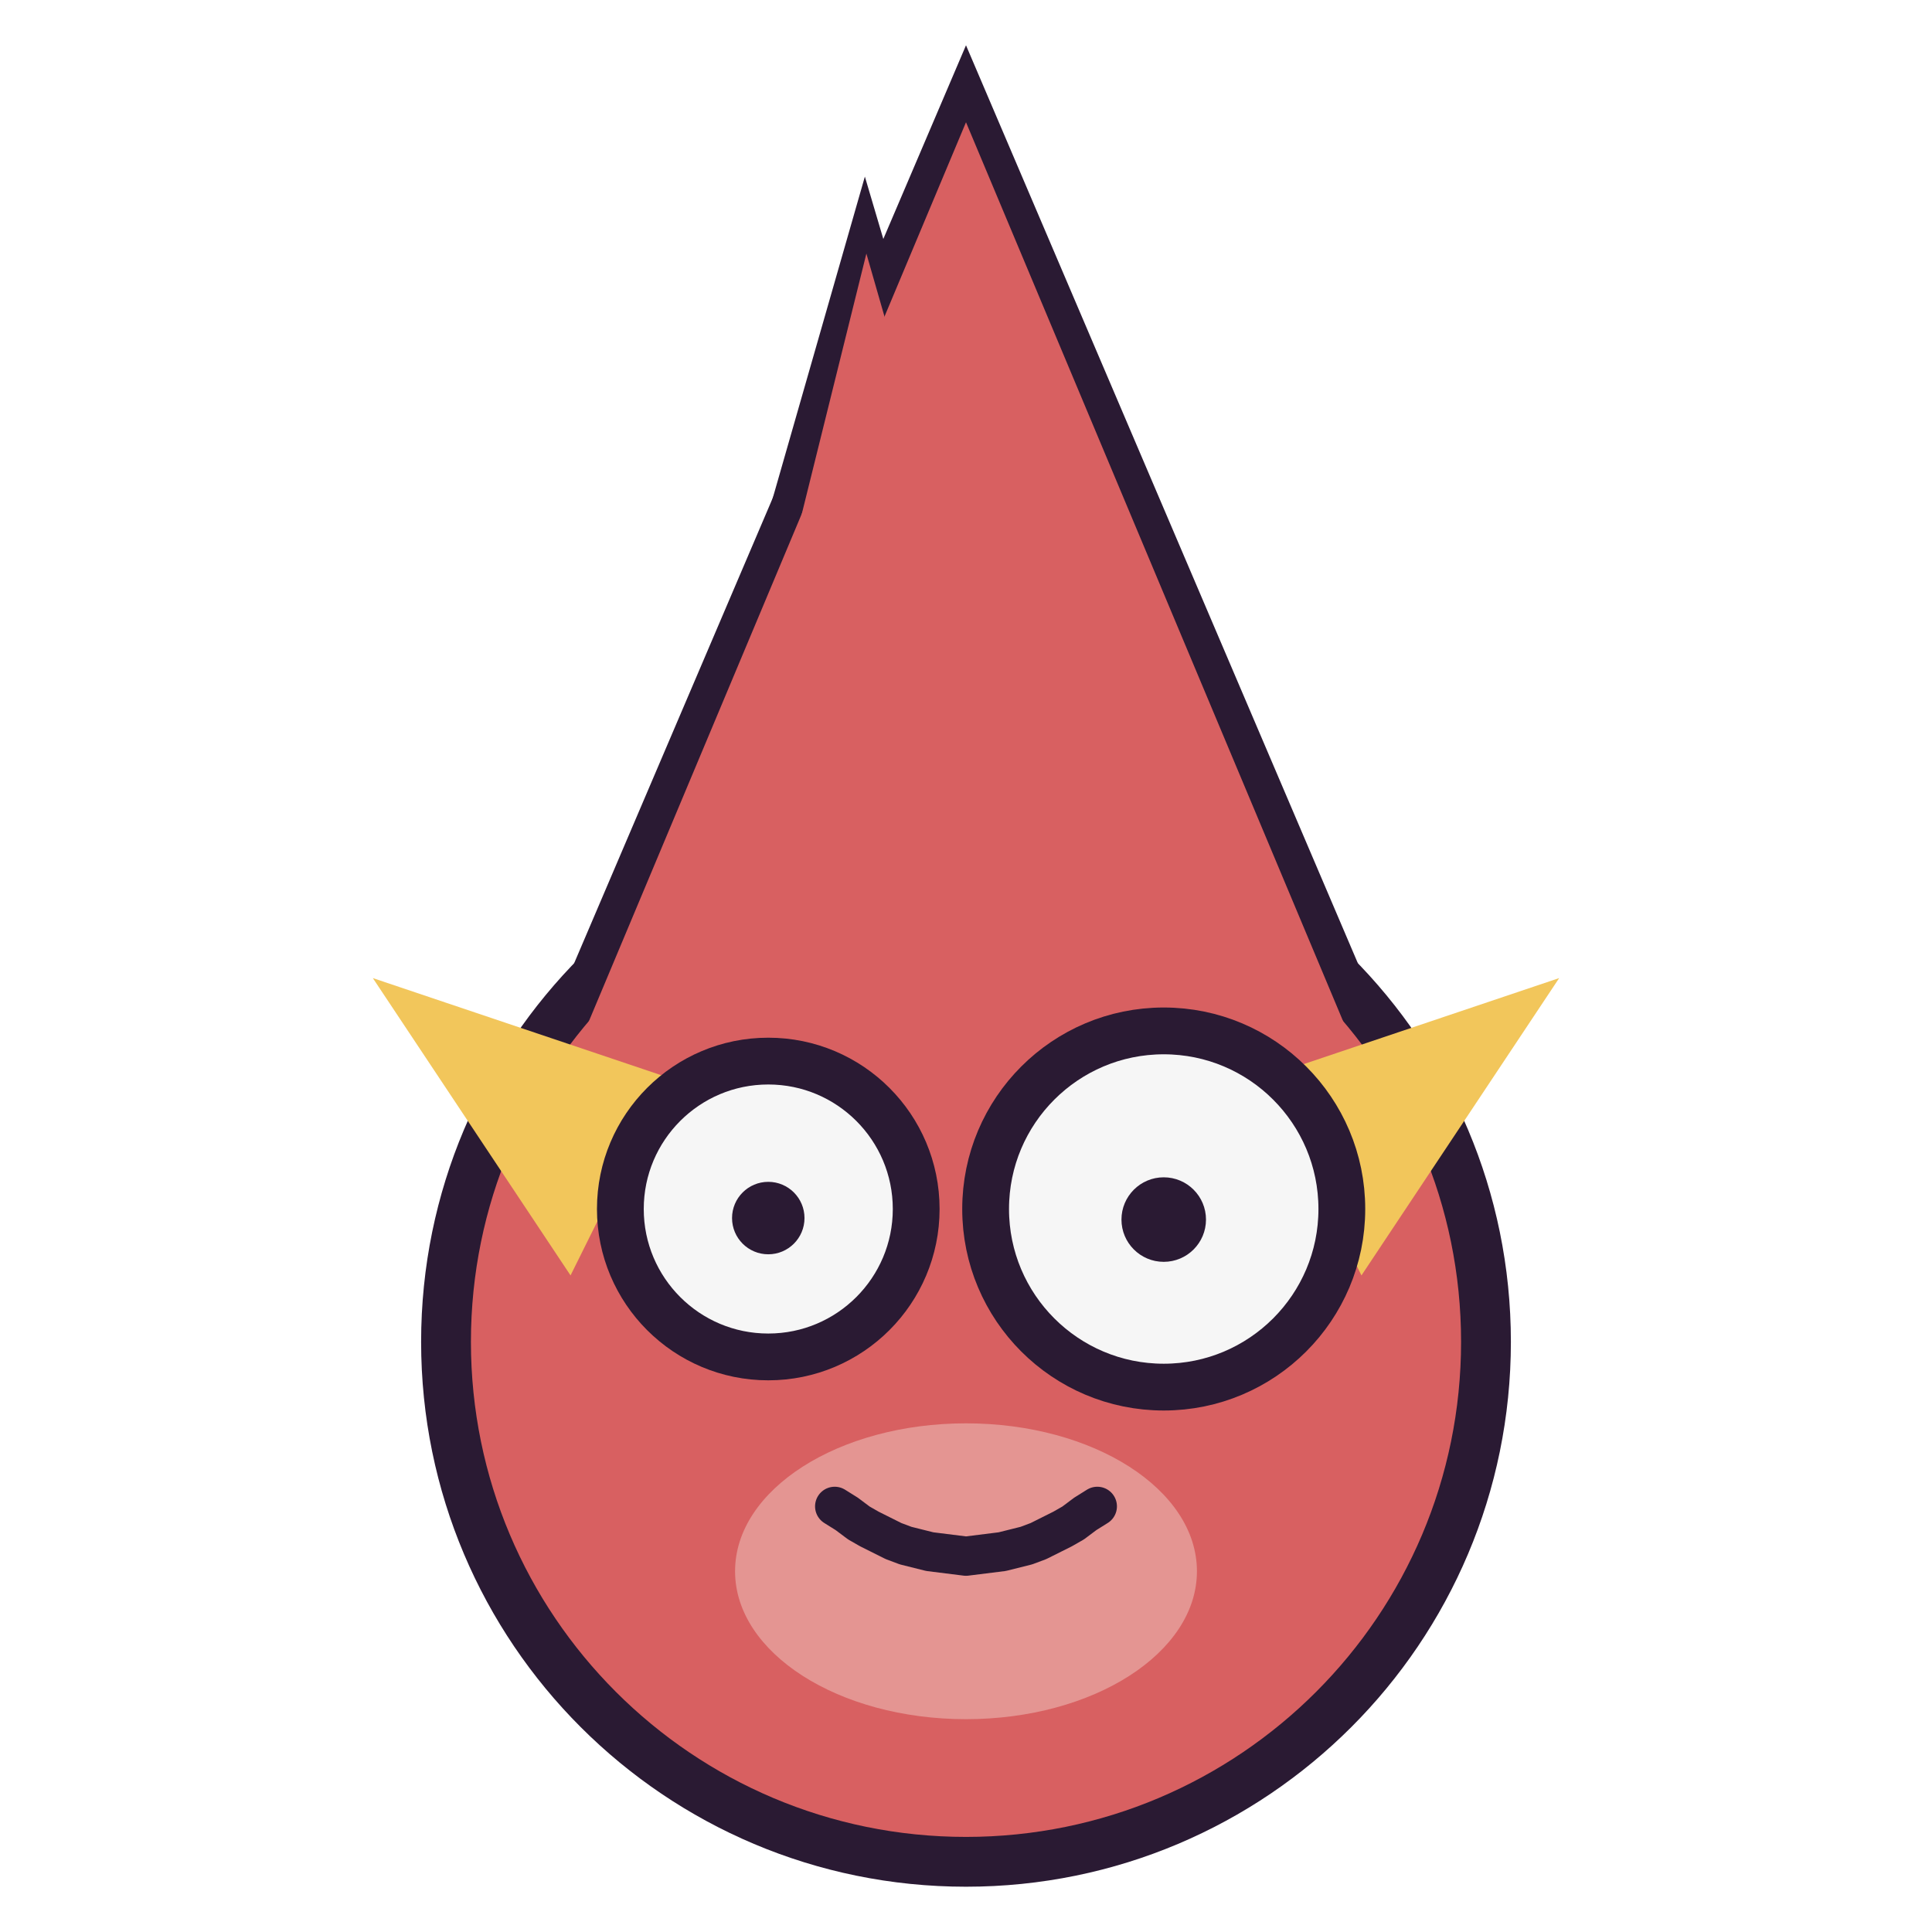
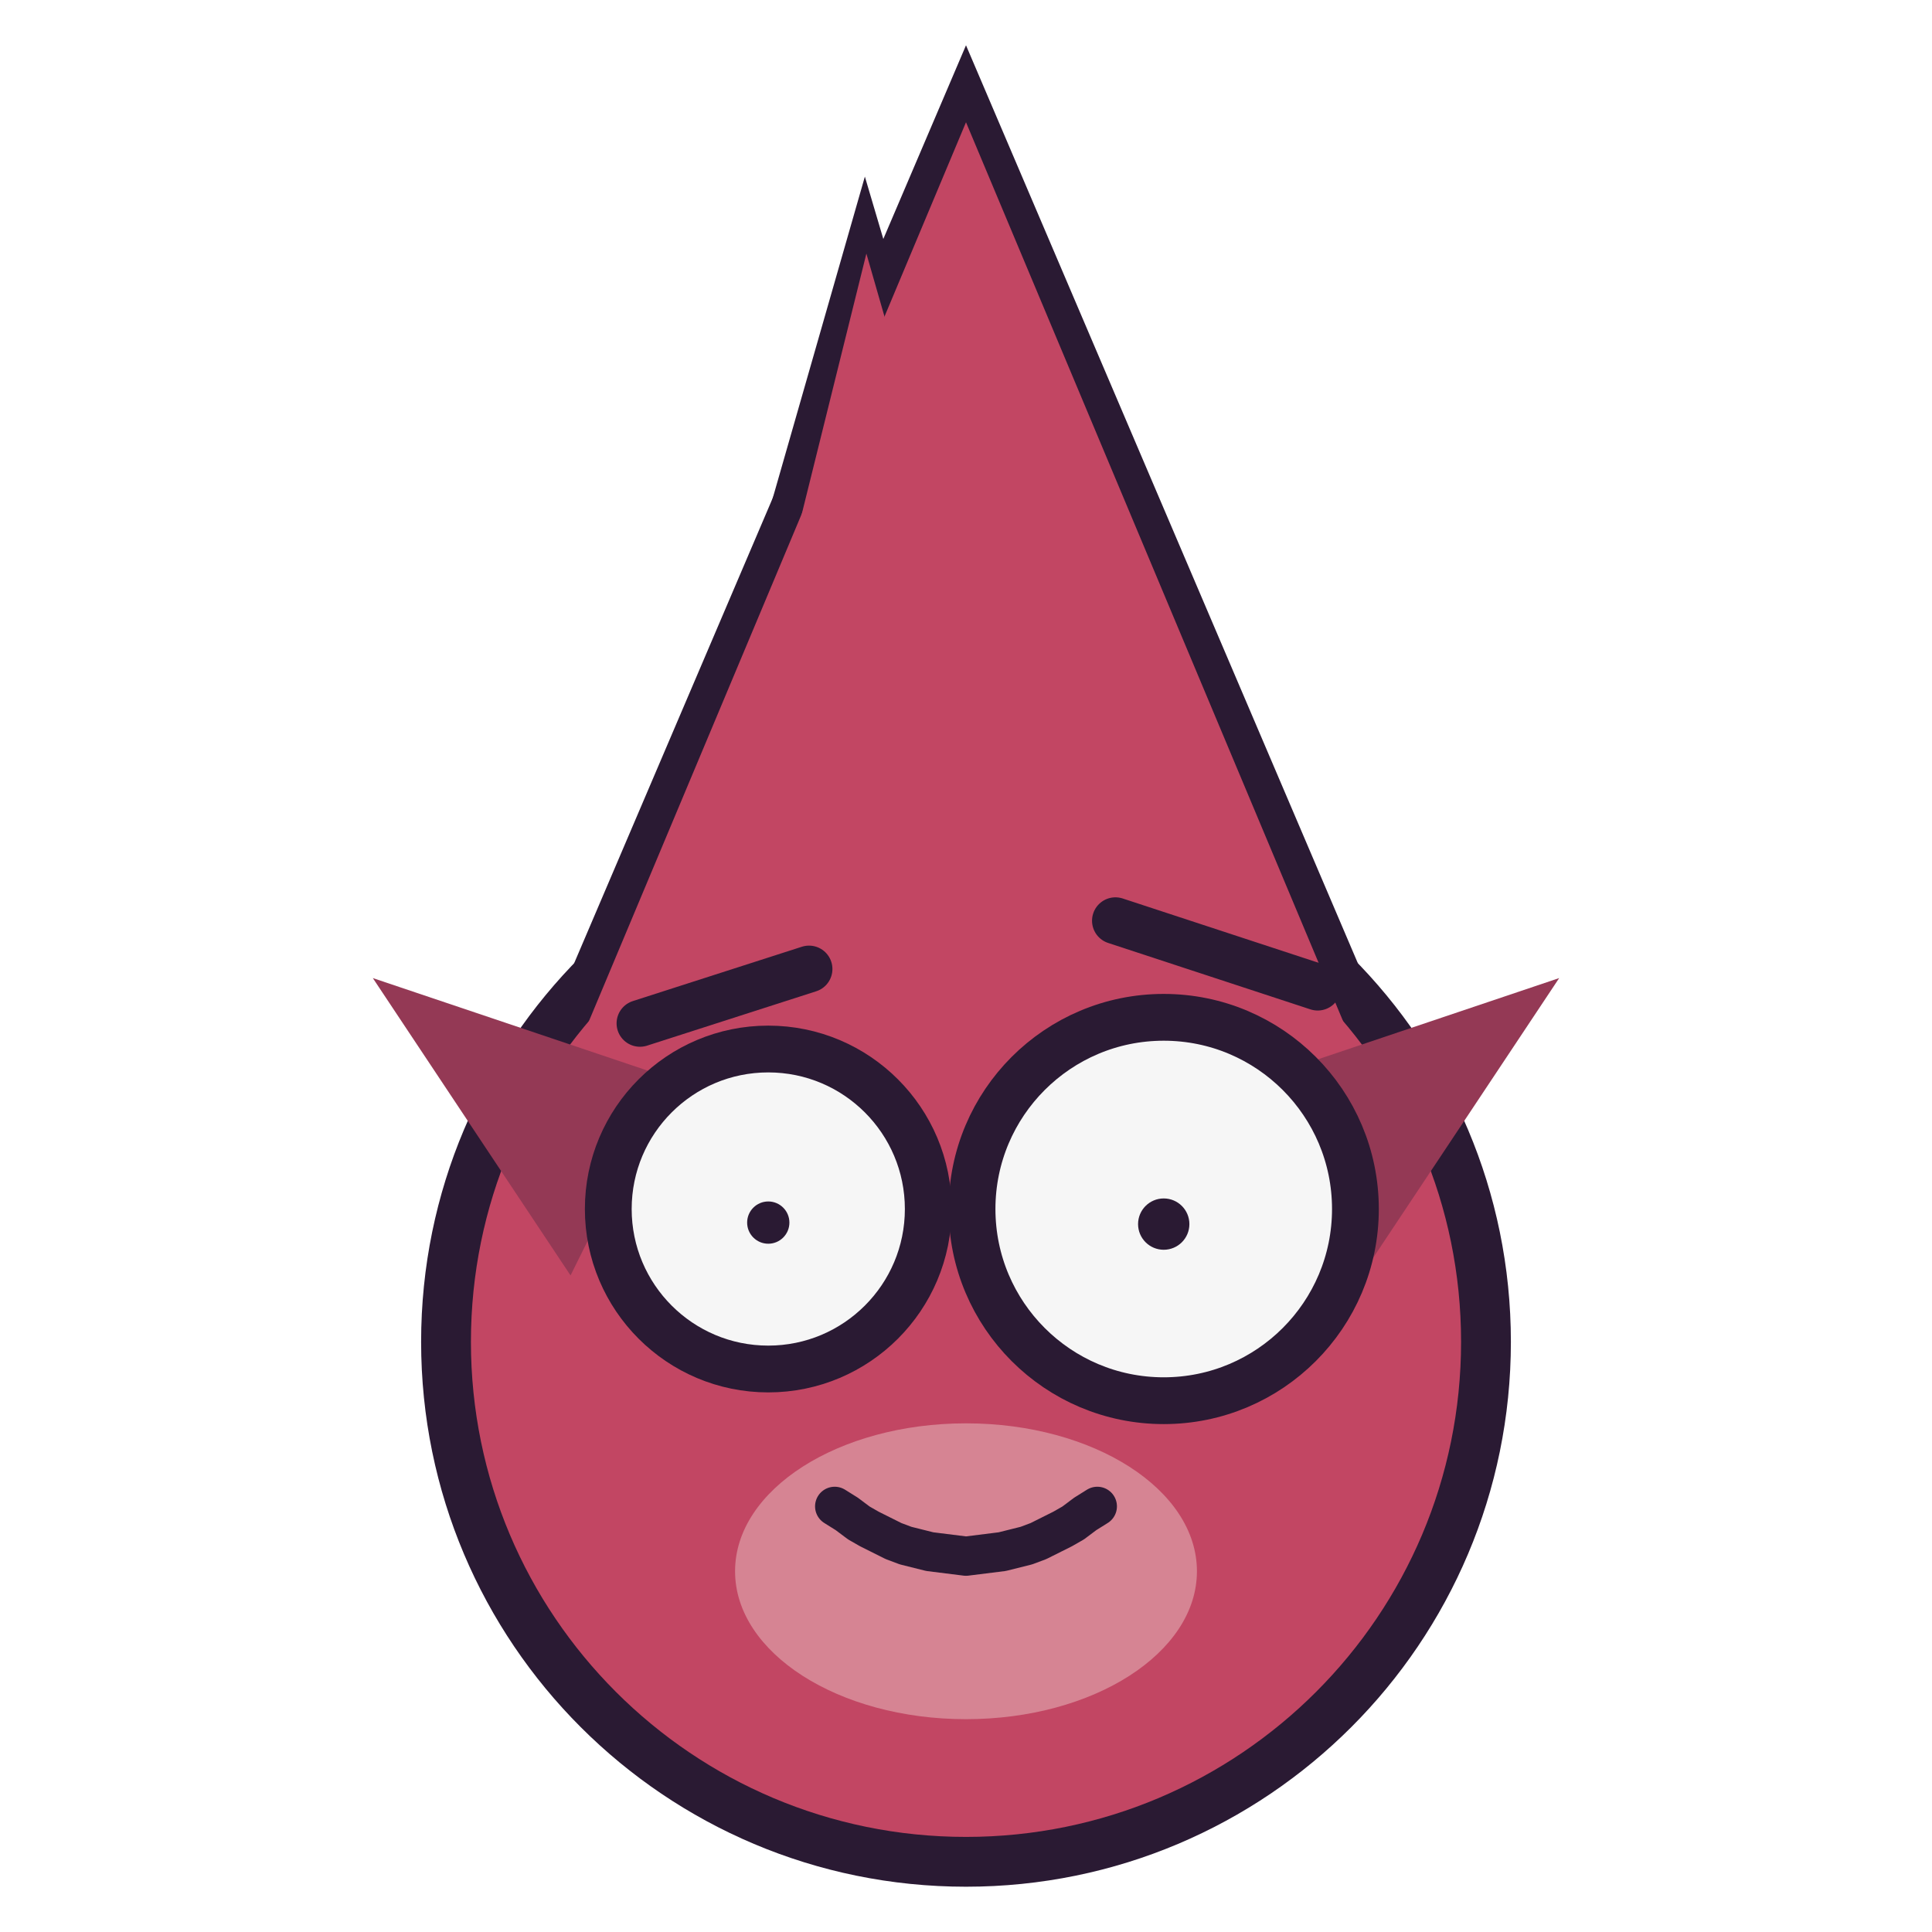
<svg xmlns="http://www.w3.org/2000/svg" viewBox="0 0 128 128" width="128" height="128">
  <g stroke-width="3.1" stroke-linejoin="round" stroke-linecap="round">
    <ellipse cx="64.0" cy="88.9" rx="36.1" ry="36.1" fill="#2A1A33" stroke="none" />
    <polygon points="31.6,78.9 64.0,3.0 96.4,78.9" fill="#2A1A33" stroke="none" />
    <polygon points="47.3,46.6 57.3,11.7 69.1,51.6" fill="#2A1A33" stroke="none" />
-     <ellipse cx="64.0" cy="88.9" rx="32.8" ry="32.8" fill="#D86061" stroke="none" />
-     <polygon points="35.6,75.8 64.0,8.1 92.4,75.8" fill="#D86061" stroke="none" />
-     <polygon points="50.9,43.0 57.4,16.8 66.2,47.4" fill="#D86061" stroke="none" />
-     <ellipse cx="64.0" cy="104.1" rx="15.3" ry="9.8" fill="#E49592" stroke="none" />
-     <polygon points="37.8,84.5 24.7,64.8 44.3,71.4" fill="#F2C65B" stroke="none" />
-     <polygon points="90.2,84.5 103.3,64.8 83.7,71.4" fill="#F2C65B" stroke="none" />
-     <ellipse cx="50.9" cy="80.1" rx="9.8" ry="9.8" fill="#F6F6F6" stroke="#2A1A33" />
-     <ellipse cx="50.9" cy="80.7" rx="2.4" ry="2.4" fill="#2A1A33" stroke="none" />
-     <ellipse cx="53.8" cy="76.6" rx="1.5" ry="1.5" fill="#F6F6F6" stroke="none" />
-     <ellipse cx="77.1" cy="80.1" rx="11.8" ry="11.8" fill="#F6F6F6" stroke="#2A1A33" />
-     <ellipse cx="77.1" cy="80.8" rx="2.8" ry="2.8" fill="#2A1A33" stroke="none" />
-     <ellipse cx="80.6" cy="75.9" rx="1.8" ry="1.8" fill="#F6F6F6" stroke="none" />
+     <ellipse cx="64.0" cy="88.9" rx="32.8" ry="32.8" fill="#C24663" stroke="none" />
+     <polygon points="35.6,75.8 64.0,8.1 92.4,75.8" fill="#C24663" stroke="none" />
+     <polygon points="50.9,43.0 57.4,16.8 66.2,47.4" fill="#C24663" stroke="none" />
+     <ellipse cx="64.0" cy="104.1" rx="15.3" ry="9.8" fill="#D68493" stroke="none" />
+     <polygon points="37.8,84.5 24.7,64.8 44.3,71.4" fill="#943955" stroke="none" />
+     <polygon points="90.2,84.5 103.3,64.8 83.7,71.4" fill="#943955" stroke="none" />
+     <ellipse cx="50.9" cy="80.1" rx="10.6" ry="10.6" fill="#F6F6F6" stroke="#2A1A33" />
+     <ellipse cx="50.9" cy="81.0" rx="1.4" ry="1.4" fill="#2A1A33" stroke="none" />
+     <polyline points="53.6,64.2 42.4,67.8" fill="none" stroke="#2A1A33" stroke-width="3.1" />
+     <ellipse cx="77.1" cy="80.1" rx="12.7" ry="12.7" fill="#F6F6F6" stroke="#2A1A33" />
+     <ellipse cx="77.1" cy="81.1" rx="1.7" ry="1.7" fill="#2A1A33" stroke="none" />
+     <polyline points="73.9,61.0 87.3,65.4" fill="none" stroke="#2A1A33" stroke-width="3.1" />
    <polyline points="55.3,99.8 56.1,100.3 56.9,100.9 57.6,101.3 58.4,101.7 59.2,102.1 60.0,102.4 60.8,102.6 61.6,102.8 62.4,102.9 63.2,103.0 64.0,103.1 64.8,103.0 65.6,102.9 66.4,102.8 67.2,102.6 68.0,102.4 68.8,102.1 69.6,101.7 70.4,101.3 71.1,100.9 71.9,100.3 72.7,99.8" fill="none" stroke="#2A1A33" stroke-width="2.6" />
  </g>
</svg>
